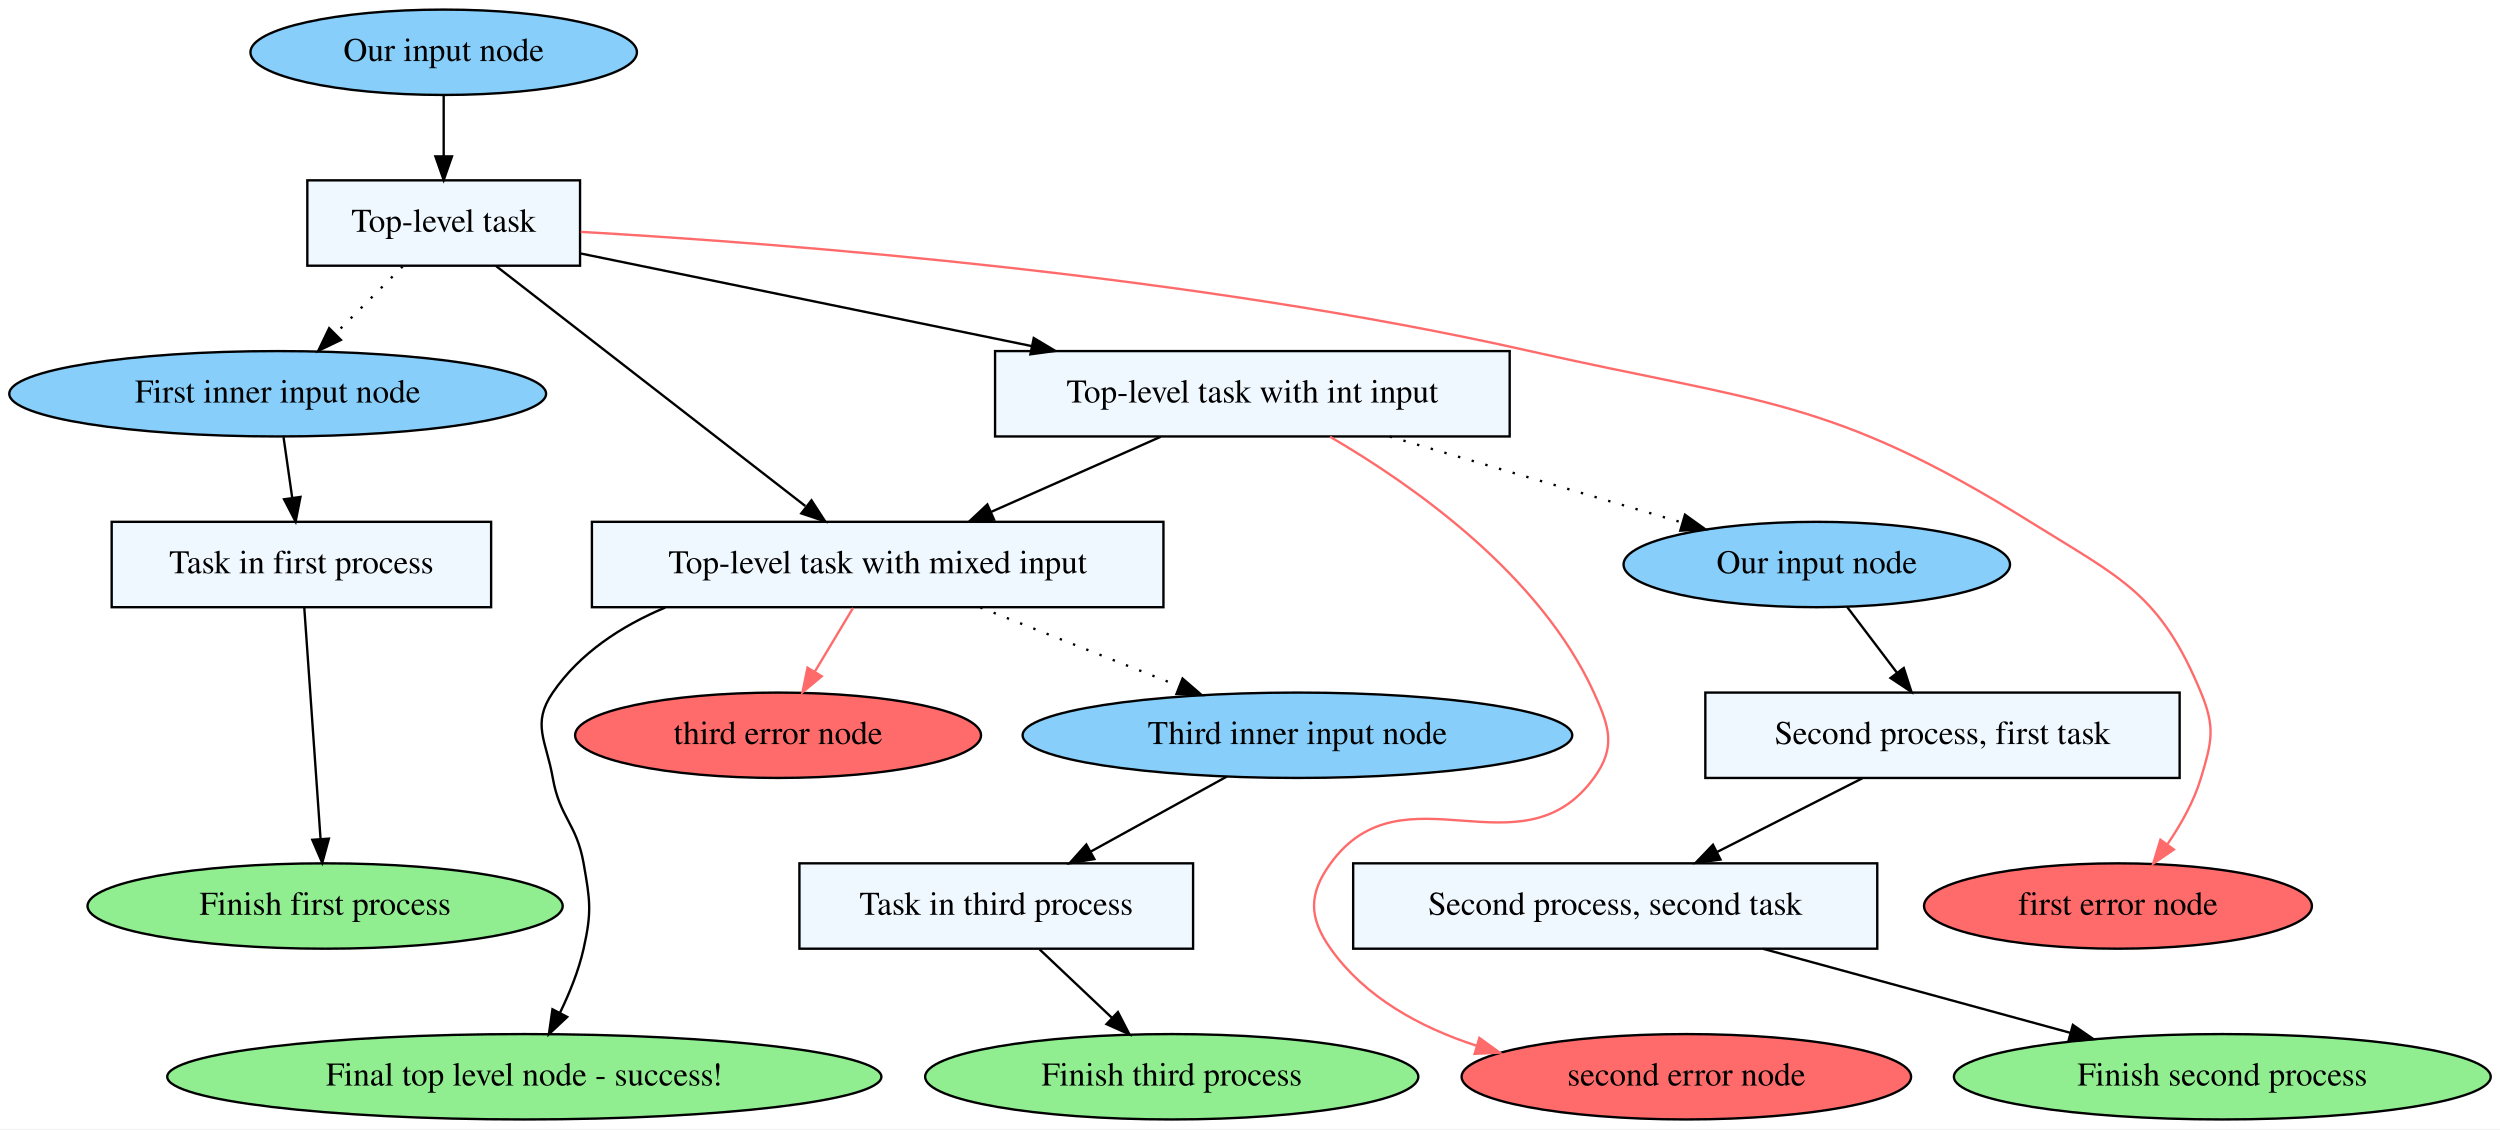
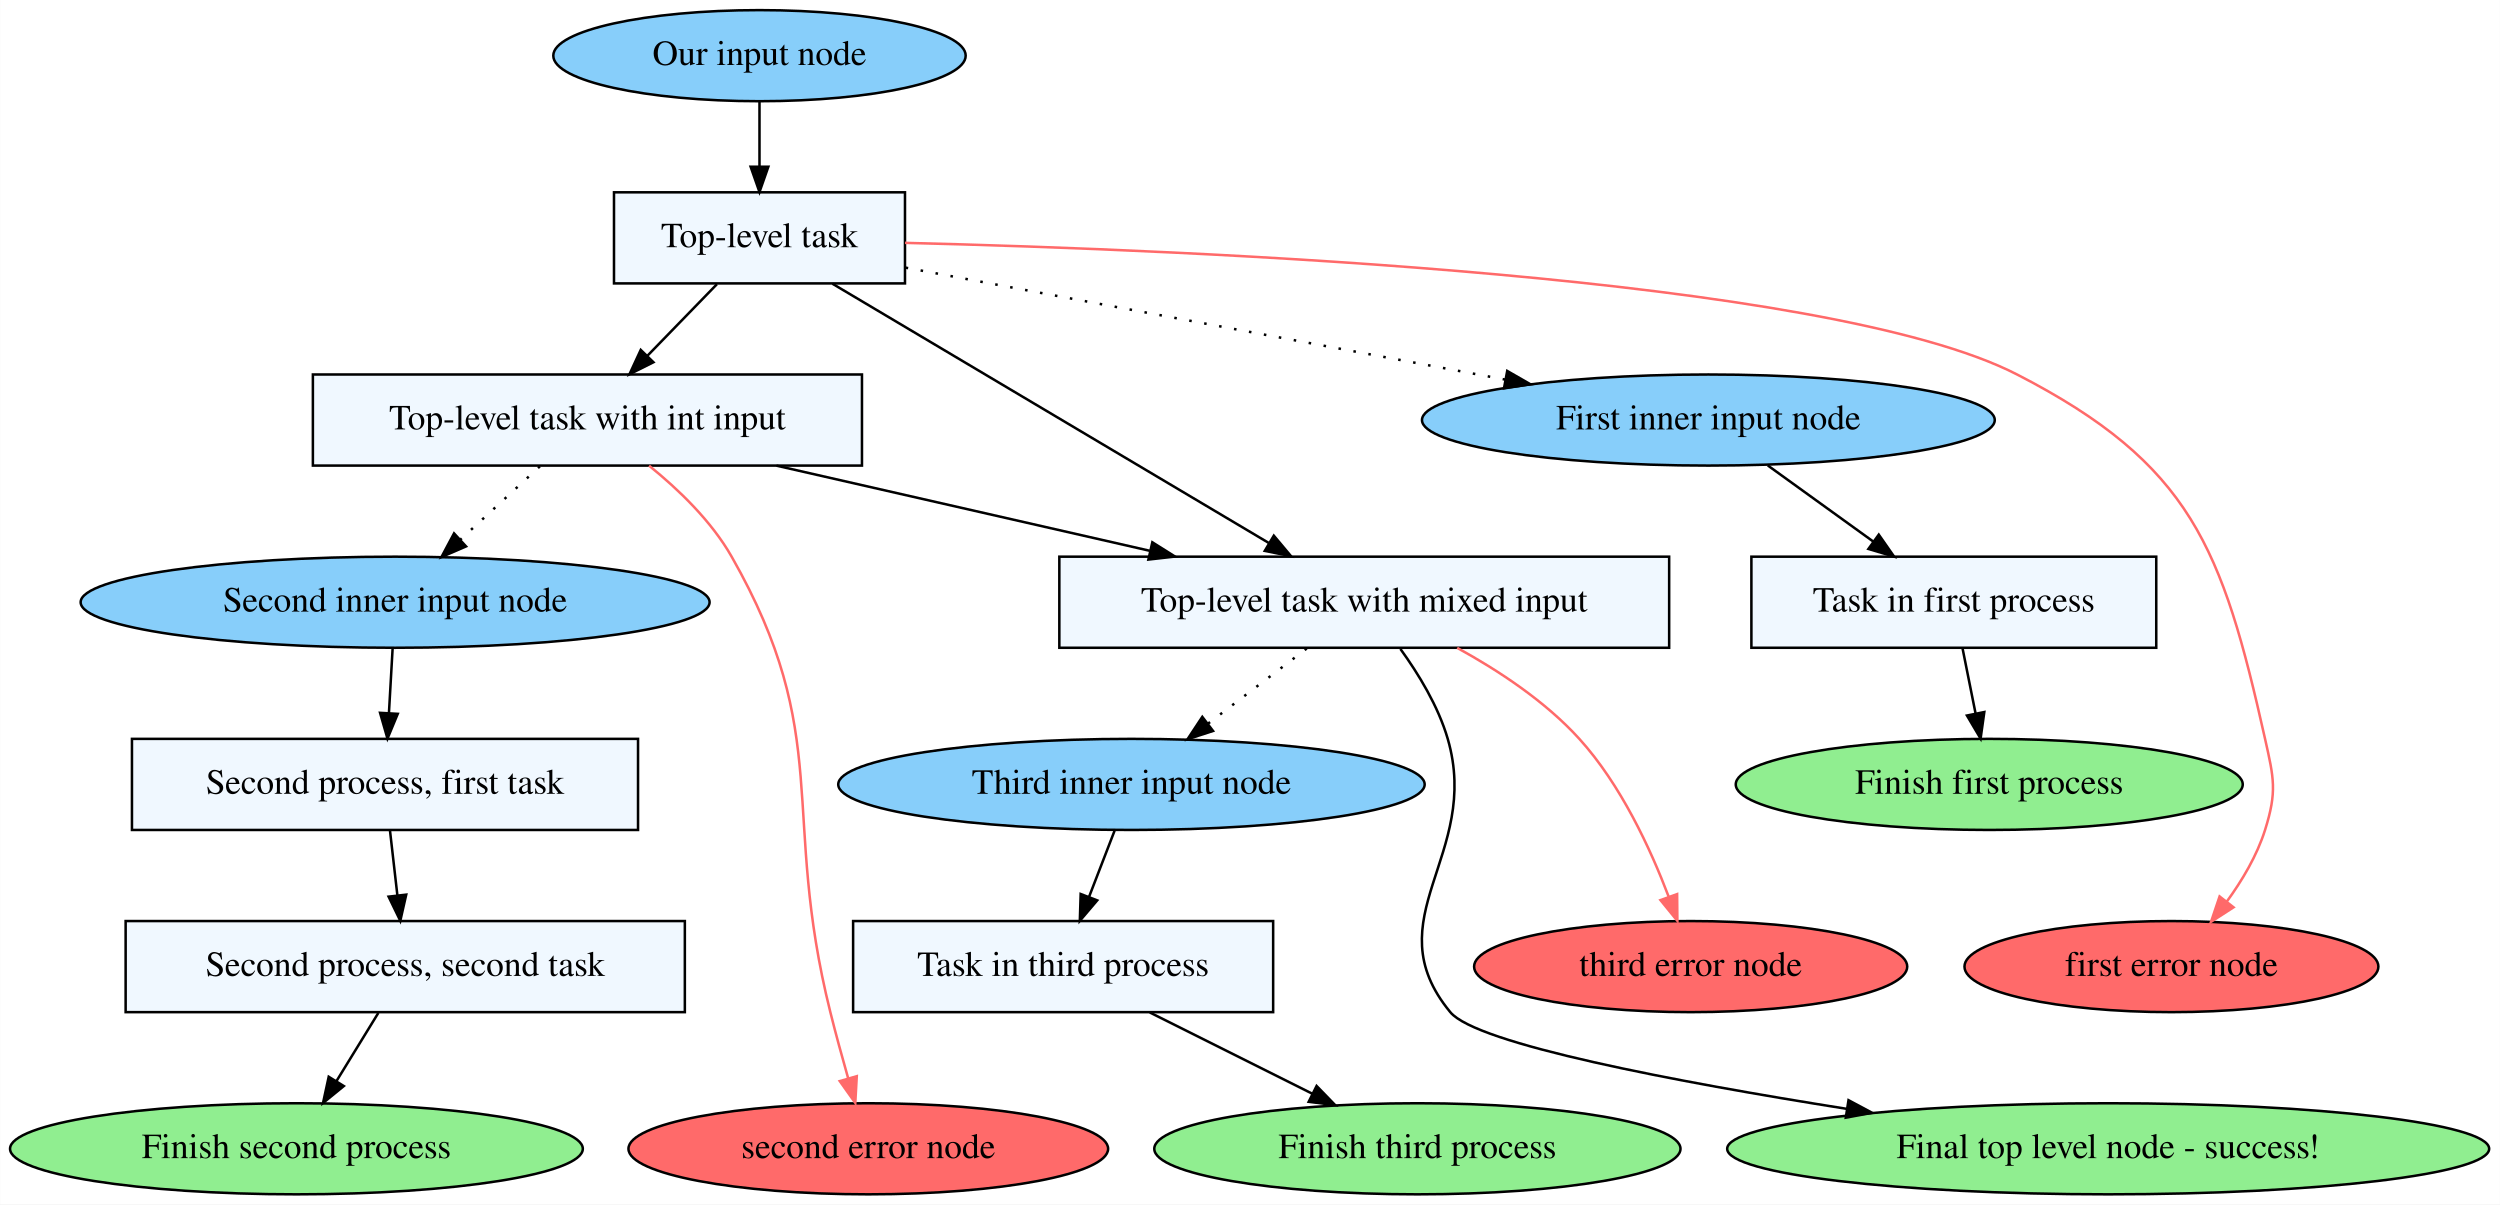
- <svg xmlns="http://www.w3.org/2000/svg" width="1054pt" height="476pt" viewBox="0.00 0.00 1054.18 476.00">
+ <svg xmlns="http://www.w3.org/2000/svg" width="988pt" height="476pt" viewBox="0.00 0.00 987.88 476.00">
  <g id="graph0" class="graph" transform="scale(1 1) rotate(0) translate(4 472)">
-     <polygon fill="white" stroke="transparent" points="-4,4 -4,-472 1050.18,-472 1050.18,4 -4,4" />
+     <polygon fill="white" stroke="transparent" points="-4,4 -4,-472 983.88,-472 983.88,4 -4,4" />
    <g id="node1" class="node">
-       <polygon fill="aliceblue" stroke="black" points="203.09,-252 43.09,-252 43.09,-216 203.09,-216 203.09,-252" />
-       <text text-anchor="middle" x="123.09" y="-230.3" font-family="Times,serif" font-size="14.00">Task in first process</text>
+       <ellipse fill="lightgreen" stroke="black" cx="113.09" cy="-18" rx="113.18" ry="18" />
+       <text text-anchor="middle" x="113.09" y="-14.3" font-family="Times,serif" font-size="14.00">Finish second process</text>
    </g>
    <g id="node2" class="node">
-       <ellipse fill="lightgreen" stroke="black" cx="133.09" cy="-90" rx="100.18" ry="18" />
-       <text text-anchor="middle" x="133.09" y="-86.3" font-family="Times,serif" font-size="14.00">Finish first process</text>
+       <ellipse fill="#ff6a6a" stroke="black" cx="664.09" cy="-90" rx="85.59" ry="18" />
+       <text text-anchor="middle" x="664.09" y="-86.3" font-family="Times,serif" font-size="14.00">third error node</text>
+     </g>
+     <g id="node3" class="node">
+       <polygon fill="aliceblue" stroke="black" points="248.09,-180 48.09,-180 48.09,-144 248.09,-144 248.09,-180" />
+       <text text-anchor="middle" x="148.09" y="-158.3" font-family="Times,serif" font-size="14.00">Second process, first task</text>
+     </g>
+     <g id="node4" class="node">
+       <polygon fill="aliceblue" stroke="black" points="266.59,-108 45.59,-108 45.59,-72 266.59,-72 266.59,-108" />
+       <text text-anchor="middle" x="156.09" y="-86.3" font-family="Times,serif" font-size="14.00">Second process, second task</text>
    </g>
    <g id="edge1" class="edge">
-       <path fill="none" stroke="black" d="M124.3,-215.87C126,-191.67 129.13,-147.21 131.16,-118.39" />
-       <polygon fill="black" stroke="black" points="134.67,-118.41 131.88,-108.19 127.69,-117.92 134.67,-118.41" />
+       <path fill="none" stroke="black" d="M150.07,-143.7C150.95,-135.98 152.01,-126.71 152.99,-118.11" />
+       <polygon fill="black" stroke="black" points="156.48,-118.44 154.14,-108.1 149.52,-117.64 156.48,-118.44" />
    </g>
-     <g id="node3" class="node">
-       <ellipse fill="lightgreen" stroke="black" cx="933.09" cy="-18" rx="113.18" ry="18" />
-       <text text-anchor="middle" x="933.09" y="-14.3" font-family="Times,serif" font-size="14.00">Finish second process</text>
-     </g>
-     <g id="node4" class="node">
-       <ellipse fill="#ff6a6a" stroke="black" cx="707.09" cy="-18" rx="94.78" ry="18" />
-       <text text-anchor="middle" x="707.09" y="-14.3" font-family="Times,serif" font-size="14.00">second error node</text>
+     <g id="edge17" class="edge">
+       <path fill="none" stroke="black" d="M145.46,-71.7C140.46,-63.56 134.4,-53.69 128.88,-44.7" />
+       <polygon fill="black" stroke="black" points="131.81,-42.79 123.6,-36.1 125.85,-46.46 131.81,-42.79" />
    </g>
    <g id="node5" class="node">
-       <polygon fill="aliceblue" stroke="black" points="486.59,-252 245.59,-252 245.59,-216 486.59,-216 486.59,-252" />
-       <text text-anchor="middle" x="366.09" y="-230.3" font-family="Times,serif" font-size="14.00">Top-level task with mixed input</text>
+       <polygon fill="aliceblue" stroke="black" points="353.59,-396 238.59,-396 238.59,-360 353.59,-360 353.59,-396" />
+       <text text-anchor="middle" x="296.09" y="-374.3" font-family="Times,serif" font-size="14.00">Top-level task</text>
    </g>
    <g id="node6" class="node">
-       <ellipse fill="lightgreen" stroke="black" cx="217.09" cy="-18" rx="150.57" ry="18" />
-       <text text-anchor="middle" x="217.09" y="-14.3" font-family="Times,serif" font-size="14.00">Final top level node - success!</text>
+       <polygon fill="aliceblue" stroke="black" points="655.59,-252 414.59,-252 414.59,-216 655.59,-216 655.59,-252" />
+       <text text-anchor="middle" x="535.09" y="-230.3" font-family="Times,serif" font-size="14.00">Top-level task with mixed input</text>
    </g>
    <g id="edge2" class="edge">
-       <path fill="none" stroke="black" d="M276.51,-215.86C257.89,-208.03 240.48,-196.62 229.09,-180 220.04,-166.8 226.33,-159.76 229.09,-144 232.02,-127.24 239.16,-124.76 242.09,-108 244.85,-92.24 245.59,-87.61 242.09,-72 240.02,-62.77 236.16,-53.25 232.07,-44.87" />
-       <polygon fill="black" stroke="black" points="235.17,-43.23 227.45,-35.97 228.95,-46.46 235.17,-43.23" />
+       <path fill="none" stroke="black" d="M324.92,-359.87C368.07,-334.23 449.5,-285.85 497.35,-257.43" />
+       <polygon fill="black" stroke="black" points="499.35,-260.31 506.16,-252.19 495.77,-254.29 499.35,-260.31" />
    </g>
    <g id="node7" class="node">
-       <ellipse fill="#ff6a6a" stroke="black" cx="324.09" cy="-162" rx="85.59" ry="18" />
-       <text text-anchor="middle" x="324.09" y="-158.3" font-family="Times,serif" font-size="14.00">third error node</text>
+       <ellipse fill="lightskyblue" stroke="black" cx="671.09" cy="-306" rx="113.18" ry="18" />
+       <text text-anchor="middle" x="671.09" y="-302.3" font-family="Times,serif" font-size="14.00">First inner input node</text>
    </g>
    <g id="edge3" class="edge">
-       <path fill="none" stroke="#ff6a6a" d="M355.71,-215.7C350.83,-207.56 344.9,-197.69 339.51,-188.7" />
-       <polygon fill="#ff6a6a" stroke="#ff6a6a" points="342.5,-186.88 334.35,-180.1 336.5,-190.48 342.5,-186.88" />
+       <path fill="none" stroke="black" stroke-dasharray="1,5" d="M353.86,-366.22C417.34,-354.37 519.73,-335.25 590.95,-321.96" />
+       <polygon fill="black" stroke="black" points="591.59,-325.4 600.78,-320.12 590.31,-318.52 591.59,-325.4" />
    </g>
    <g id="node8" class="node">
-       <ellipse fill="lightskyblue" stroke="black" cx="543.09" cy="-162" rx="115.88" ry="18" />
-       <text text-anchor="middle" x="543.09" y="-158.3" font-family="Times,serif" font-size="14.00">Third inner input node</text>
+       <ellipse fill="#ff6a6a" stroke="black" cx="854.09" cy="-90" rx="81.79" ry="18" />
+       <text text-anchor="middle" x="854.09" y="-86.3" font-family="Times,serif" font-size="14.00">first error node</text>
    </g>
    <g id="edge4" class="edge">
-       <path fill="none" stroke="black" stroke-dasharray="1,5" d="M409.39,-215.88C434.73,-205.85 466.83,-193.16 493.22,-182.72" />
-       <polygon fill="black" stroke="black" points="494.65,-185.92 502.66,-178.99 492.08,-179.41 494.65,-185.92" />
+       <path fill="none" stroke="#ff6a6a" d="M353.61,-376.02C467.59,-373.25 717.67,-362.81 793.09,-324 861.93,-288.58 874.15,-255.54 891.09,-180 894.59,-164.39 895.89,-159.26 891.09,-144 887.91,-133.88 882.03,-124.01 875.89,-115.59" />
+       <polygon fill="#ff6a6a" stroke="#ff6a6a" points="878.64,-113.43 869.74,-107.69 873.12,-117.73 878.64,-113.43" />
    </g>
    <g id="node9" class="node">
+       <polygon fill="aliceblue" stroke="black" points="336.59,-324 119.59,-324 119.59,-288 336.59,-288 336.59,-324" />
+       <text text-anchor="middle" x="228.09" y="-302.3" font-family="Times,serif" font-size="14.00">Top-level task with int input</text>
+     </g>
+     <g id="edge5" class="edge">
+       <path fill="none" stroke="black" d="M279.28,-359.7C270.96,-351.14 260.78,-340.66 251.7,-331.3" />
+       <polygon fill="black" stroke="black" points="254.18,-328.84 244.71,-324.1 249.16,-333.72 254.18,-328.84" />
+     </g>
+     <g id="edge8" class="edge">
+       <path fill="none" stroke="#ff6a6a" d="M571.82,-215.96C588.14,-207.02 606.66,-194.82 620.09,-180 636.47,-161.92 648.19,-136.62 655.4,-117.62" />
+       <polygon fill="#ff6a6a" stroke="#ff6a6a" points="658.74,-118.65 658.84,-108.06 652.16,-116.28 658.74,-118.65" />
+     </g>
+     <g id="node13" class="node">
+       <ellipse fill="lightskyblue" stroke="black" cx="443.09" cy="-162" rx="115.88" ry="18" />
+       <text text-anchor="middle" x="443.09" y="-158.3" font-family="Times,serif" font-size="14.00">Third inner input node</text>
+     </g>
+     <g id="edge9" class="edge">
+       <path fill="none" stroke="black" stroke-dasharray="1,5" d="M512.35,-215.7C500.56,-206.73 486.01,-195.66 473.3,-185.98" />
+       <polygon fill="black" stroke="black" points="475.33,-183.13 465.25,-179.86 471.09,-188.7 475.33,-183.13" />
+     </g>
+     <g id="node15" class="node">
+       <ellipse fill="lightgreen" stroke="black" cx="829.09" cy="-18" rx="150.57" ry="18" />
+       <text text-anchor="middle" x="829.09" y="-14.3" font-family="Times,serif" font-size="14.00">Final top level node - success!</text>
+     </g>
+     <g id="edge10" class="edge">
+       <path fill="none" stroke="black" d="M549.37,-215.55C556.48,-205.74 564.34,-192.91 568.09,-180 581.5,-133.91 538.55,-109.04 569.09,-72 579.46,-59.42 657.84,-44.55 725.86,-33.77" />
+       <polygon fill="black" stroke="black" points="726.47,-37.21 735.81,-32.21 725.39,-30.3 726.47,-37.21" />
+     </g>
+     <g id="node16" class="node">
+       <polygon fill="aliceblue" stroke="black" points="848.09,-252 688.09,-252 688.09,-216 848.09,-216 848.09,-252" />
+       <text text-anchor="middle" x="768.09" y="-230.3" font-family="Times,serif" font-size="14.00">Task in first process</text>
+     </g>
+     <g id="edge11" class="edge">
+       <path fill="none" stroke="black" d="M694.57,-288.05C707.11,-279.01 722.72,-267.74 736.32,-257.93" />
+       <polygon fill="black" stroke="black" points="738.43,-260.72 744.49,-252.03 734.33,-255.05 738.43,-260.72" />
+     </g>
+     <g id="edge14" class="edge">
+       <path fill="none" stroke="black" d="M302.8,-287.97C347.36,-277.8 404.08,-264.87 450.31,-254.33" />
+       <polygon fill="black" stroke="black" points="451.34,-257.69 460.31,-252.05 449.79,-250.86 451.34,-257.69" />
+     </g>
+     <g id="node10" class="node">
+       <ellipse fill="lightskyblue" stroke="black" cx="152.09" cy="-234" rx="124.28" ry="18" />
+       <text text-anchor="middle" x="152.09" y="-230.3" font-family="Times,serif" font-size="14.00">Second inner input node</text>
+     </g>
+     <g id="edge15" class="edge">
+       <path fill="none" stroke="black" stroke-dasharray="1,5" d="M209.3,-287.7C199.85,-278.99 188.23,-268.29 177.95,-258.82" />
+       <polygon fill="black" stroke="black" points="180.12,-256.06 170.4,-251.86 175.38,-261.21 180.12,-256.06" />
+     </g>
+     <g id="node11" class="node">
+       <ellipse fill="#ff6a6a" stroke="black" cx="339.09" cy="-18" rx="94.78" ry="18" />
+       <text text-anchor="middle" x="339.09" y="-14.3" font-family="Times,serif" font-size="14.00">second error node</text>
+     </g>
+     <g id="edge13" class="edge">
+       <path fill="none" stroke="#ff6a6a" d="M252.47,-287.95C264.04,-278.62 277.07,-266.09 285.09,-252 325.59,-180.86 304.27,-151.42 324.09,-72 326.23,-63.42 328.78,-54.13 331.16,-45.76" />
+       <polygon fill="#ff6a6a" stroke="#ff6a6a" points="334.54,-46.69 333.95,-36.11 327.81,-44.75 334.54,-46.69" />
+     </g>
+     <g id="edge6" class="edge">
+       <path fill="none" stroke="black" d="M151.1,-215.7C150.66,-207.98 150.13,-198.71 149.64,-190.11" />
+       <polygon fill="black" stroke="black" points="153.13,-189.89 149.07,-180.1 146.14,-190.29 153.13,-189.89" />
+     </g>
+     <g id="node12" class="node">
+       <ellipse fill="lightgreen" stroke="black" cx="782.09" cy="-162" rx="100.18" ry="18" />
+       <text text-anchor="middle" x="782.09" y="-158.3" font-family="Times,serif" font-size="14.00">Finish first process</text>
+     </g>
+     <g id="node14" class="node">
      <polygon fill="aliceblue" stroke="black" points="499.09,-108 333.09,-108 333.09,-72 499.09,-72 499.09,-108" />
      <text text-anchor="middle" x="416.09" y="-86.3" font-family="Times,serif" font-size="14.00">Task in third process</text>
    </g>
-     <g id="edge5" class="edge">
-       <path fill="none" stroke="black" d="M513.31,-144.59C496.18,-135.14 474.42,-123.15 455.84,-112.91" />
-       <polygon fill="black" stroke="black" points="457.45,-109.8 447.01,-108.04 454.07,-115.93 457.45,-109.8" />
+     <g id="edge7" class="edge">
+       <path fill="none" stroke="black" d="M436.42,-143.7C433.38,-135.81 429.71,-126.3 426.33,-117.55" />
+       <polygon fill="black" stroke="black" points="429.55,-116.17 422.69,-108.1 423.02,-118.69 429.55,-116.17" />
+     </g>
+     <g id="node17" class="node">
+       <ellipse fill="lightgreen" stroke="black" cx="556.09" cy="-18" rx="103.98" ry="18" />
+       <text text-anchor="middle" x="556.09" y="-14.3" font-family="Times,serif" font-size="14.00">Finish third process</text>
+     </g>
+     <g id="edge12" class="edge">
+       <path fill="none" stroke="black" d="M450.34,-71.88C469.71,-62.19 494.08,-50 514.54,-39.77" />
+       <polygon fill="black" stroke="black" points="516.26,-42.83 523.64,-35.23 513.13,-36.57 516.26,-42.83" />
+     </g>
+     <g id="edge18" class="edge">
+       <path fill="none" stroke="black" d="M771.55,-215.7C773.09,-207.98 774.95,-198.71 776.67,-190.11" />
+       <polygon fill="black" stroke="black" points="780.14,-190.6 778.67,-180.1 773.28,-189.22 780.14,-190.6" />
    </g>
    <g id="node18" class="node">
-       <ellipse fill="lightgreen" stroke="black" cx="490.09" cy="-18" rx="103.98" ry="18" />
-       <text text-anchor="middle" x="490.09" y="-14.3" font-family="Times,serif" font-size="14.00">Finish third process</text>
+       <ellipse fill="lightskyblue" stroke="black" cx="296.09" cy="-450" rx="81.49" ry="18" />
+       <text text-anchor="middle" x="296.09" y="-446.3" font-family="Times,serif" font-size="14.00">Our input node</text>
    </g>
    <g id="edge16" class="edge">
-       <path fill="none" stroke="black" d="M434.38,-71.7C443.59,-62.99 454.9,-52.29 464.91,-42.82" />
-       <polygon fill="black" stroke="black" points="467.4,-45.28 472.26,-35.86 462.59,-40.19 467.4,-45.28" />
-     </g>
-     <g id="node10" class="node">
-       <ellipse fill="lightskyblue" stroke="black" cx="183.09" cy="-450" rx="81.49" ry="18" />
-       <text text-anchor="middle" x="183.09" y="-446.3" font-family="Times,serif" font-size="14.00">Our input node</text>
-     </g>
-     <g id="node11" class="node">
-       <polygon fill="aliceblue" stroke="black" points="240.59,-396 125.59,-396 125.59,-360 240.59,-360 240.59,-396" />
-       <text text-anchor="middle" x="183.09" y="-374.3" font-family="Times,serif" font-size="14.00">Top-level task</text>
-     </g>
-     <g id="edge6" class="edge">
-       <path fill="none" stroke="black" d="M183.09,-431.7C183.09,-423.98 183.09,-414.71 183.09,-406.11" />
-       <polygon fill="black" stroke="black" points="186.59,-406.1 183.09,-396.1 179.59,-406.1 186.59,-406.1" />
-     </g>
-     <g id="edge10" class="edge">
-       <path fill="none" stroke="black" d="M205.16,-359.87C237.73,-334.6 298.75,-287.25 335.57,-258.68" />
-       <polygon fill="black" stroke="black" points="338.18,-261.08 343.94,-252.19 333.89,-255.55 338.18,-261.08" />
-     </g>
-     <g id="node12" class="node">
-       <ellipse fill="lightskyblue" stroke="black" cx="113.09" cy="-306" rx="113.18" ry="18" />
-       <text text-anchor="middle" x="113.09" y="-302.3" font-family="Times,serif" font-size="14.00">First inner input node</text>
-     </g>
-     <g id="edge7" class="edge">
-       <path fill="none" stroke="black" stroke-dasharray="1,5" d="M165.79,-359.7C157.22,-351.14 146.75,-340.66 137.39,-331.3" />
-       <polygon fill="black" stroke="black" points="139.74,-328.7 130.19,-324.1 134.79,-333.65 139.74,-328.7" />
-     </g>
-     <g id="node13" class="node">
-       <ellipse fill="#ff6a6a" stroke="black" cx="889.09" cy="-90" rx="81.79" ry="18" />
-       <text text-anchor="middle" x="889.09" y="-86.3" font-family="Times,serif" font-size="14.00">first error node</text>
-     </g>
-     <g id="edge8" class="edge">
-       <path fill="none" stroke="#ff6a6a" d="M240.87,-374.27C328.39,-369.26 499.38,-355.99 641.09,-324 737.74,-302.18 767.99,-304.39 852.09,-252 890.5,-228.07 906.77,-221.81 924.09,-180 930.21,-165.22 928.69,-159.32 924.09,-144 921.12,-134.12 915.65,-124.39 909.91,-116.01" />
-       <polygon fill="#ff6a6a" stroke="#ff6a6a" points="912.64,-113.83 903.91,-107.83 906.99,-117.96 912.64,-113.83" />
-     </g>
-     <g id="node14" class="node">
-       <polygon fill="aliceblue" stroke="black" points="632.59,-324 415.59,-324 415.59,-288 632.59,-288 632.59,-324" />
-       <text text-anchor="middle" x="524.09" y="-302.3" font-family="Times,serif" font-size="14.00">Top-level task with int input</text>
-     </g>
-     <g id="edge9" class="edge">
-       <path fill="none" stroke="black" d="M240.94,-365.13C292.96,-354.45 370.3,-338.57 431.01,-326.11" />
-       <polygon fill="black" stroke="black" points="431.9,-329.5 440.99,-324.06 430.49,-322.64 431.9,-329.5" />
-     </g>
-     <g id="edge15" class="edge">
-       <path fill="none" stroke="black" d="M115.56,-287.7C116.66,-279.98 117.99,-270.71 119.22,-262.11" />
-       <polygon fill="black" stroke="black" points="122.7,-262.5 120.65,-252.1 115.77,-261.51 122.7,-262.5" />
-     </g>
-     <g id="edge11" class="edge">
-       <path fill="none" stroke="#ff6a6a" d="M556.83,-287.87C591.83,-267.49 645.35,-229.85 668.09,-180 674.73,-165.44 677.5,-156.94 668.09,-144 637.59,-102.05 587.59,-149.95 557.09,-108 547.68,-95.06 547.85,-85.06 557.09,-72 571.6,-51.49 594.73,-38.86 618.54,-31.11" />
-       <polygon fill="#ff6a6a" stroke="#ff6a6a" points="619.81,-34.38 628.39,-28.17 617.81,-27.67 619.81,-34.38" />
-     </g>
-     <g id="edge12" class="edge">
-       <path fill="none" stroke="black" d="M485.44,-287.88C463.84,-278.31 436.74,-266.3 413.82,-256.15" />
-       <polygon fill="black" stroke="black" points="415.18,-252.92 404.62,-252.07 412.34,-259.32 415.18,-252.92" />
-     </g>
-     <g id="node15" class="node">
-       <ellipse fill="lightskyblue" stroke="black" cx="762.09" cy="-234" rx="81.49" ry="18" />
-       <text text-anchor="middle" x="762.09" y="-230.3" font-family="Times,serif" font-size="14.00">Our input node</text>
-     </g>
-     <g id="edge13" class="edge">
-       <path fill="none" stroke="black" stroke-dasharray="1,5" d="M582.01,-287.97C619.52,-276.93 668.14,-262.63 705.41,-251.67" />
-       <polygon fill="black" stroke="black" points="706.51,-255 715.11,-248.82 704.53,-248.28 706.51,-255" />
-     </g>
-     <g id="node16" class="node">
-       <polygon fill="aliceblue" stroke="black" points="915.09,-180 715.09,-180 715.09,-144 915.09,-144 915.09,-180" />
-       <text text-anchor="middle" x="815.09" y="-158.3" font-family="Times,serif" font-size="14.00">Second process, first task</text>
-     </g>
-     <g id="edge18" class="edge">
-       <path fill="none" stroke="black" d="M774.92,-216.05C781.21,-207.75 788.91,-197.58 795.88,-188.38" />
-       <polygon fill="black" stroke="black" points="798.76,-190.36 802.01,-180.28 793.18,-186.14 798.76,-190.36" />
-     </g>
-     <g id="node17" class="node">
-       <polygon fill="aliceblue" stroke="black" points="787.59,-108 566.59,-108 566.59,-72 787.59,-72 787.59,-108" />
-       <text text-anchor="middle" x="677.09" y="-86.3" font-family="Times,serif" font-size="14.00">Second process, second task</text>
-     </g>
-     <g id="edge14" class="edge">
-       <path fill="none" stroke="black" d="M781.33,-143.88C762.87,-134.51 739.81,-122.81 720.07,-112.8" />
-       <polygon fill="black" stroke="black" points="721.48,-109.59 710.98,-108.19 718.31,-115.83 721.48,-109.59" />
-     </g>
-     <g id="edge17" class="edge">
-       <path fill="none" stroke="black" d="M739.39,-71.97C778.68,-61.22 829.31,-47.38 868.95,-36.54" />
-       <polygon fill="black" stroke="black" points="870.06,-39.86 878.78,-33.85 868.21,-33.11 870.06,-39.86" />
+       <path fill="none" stroke="black" d="M296.09,-431.7C296.09,-423.98 296.09,-414.71 296.09,-406.11" />
+       <polygon fill="black" stroke="black" points="299.59,-406.1 296.09,-396.1 292.59,-406.1 299.59,-406.1" />
    </g>
  </g>
</svg>
